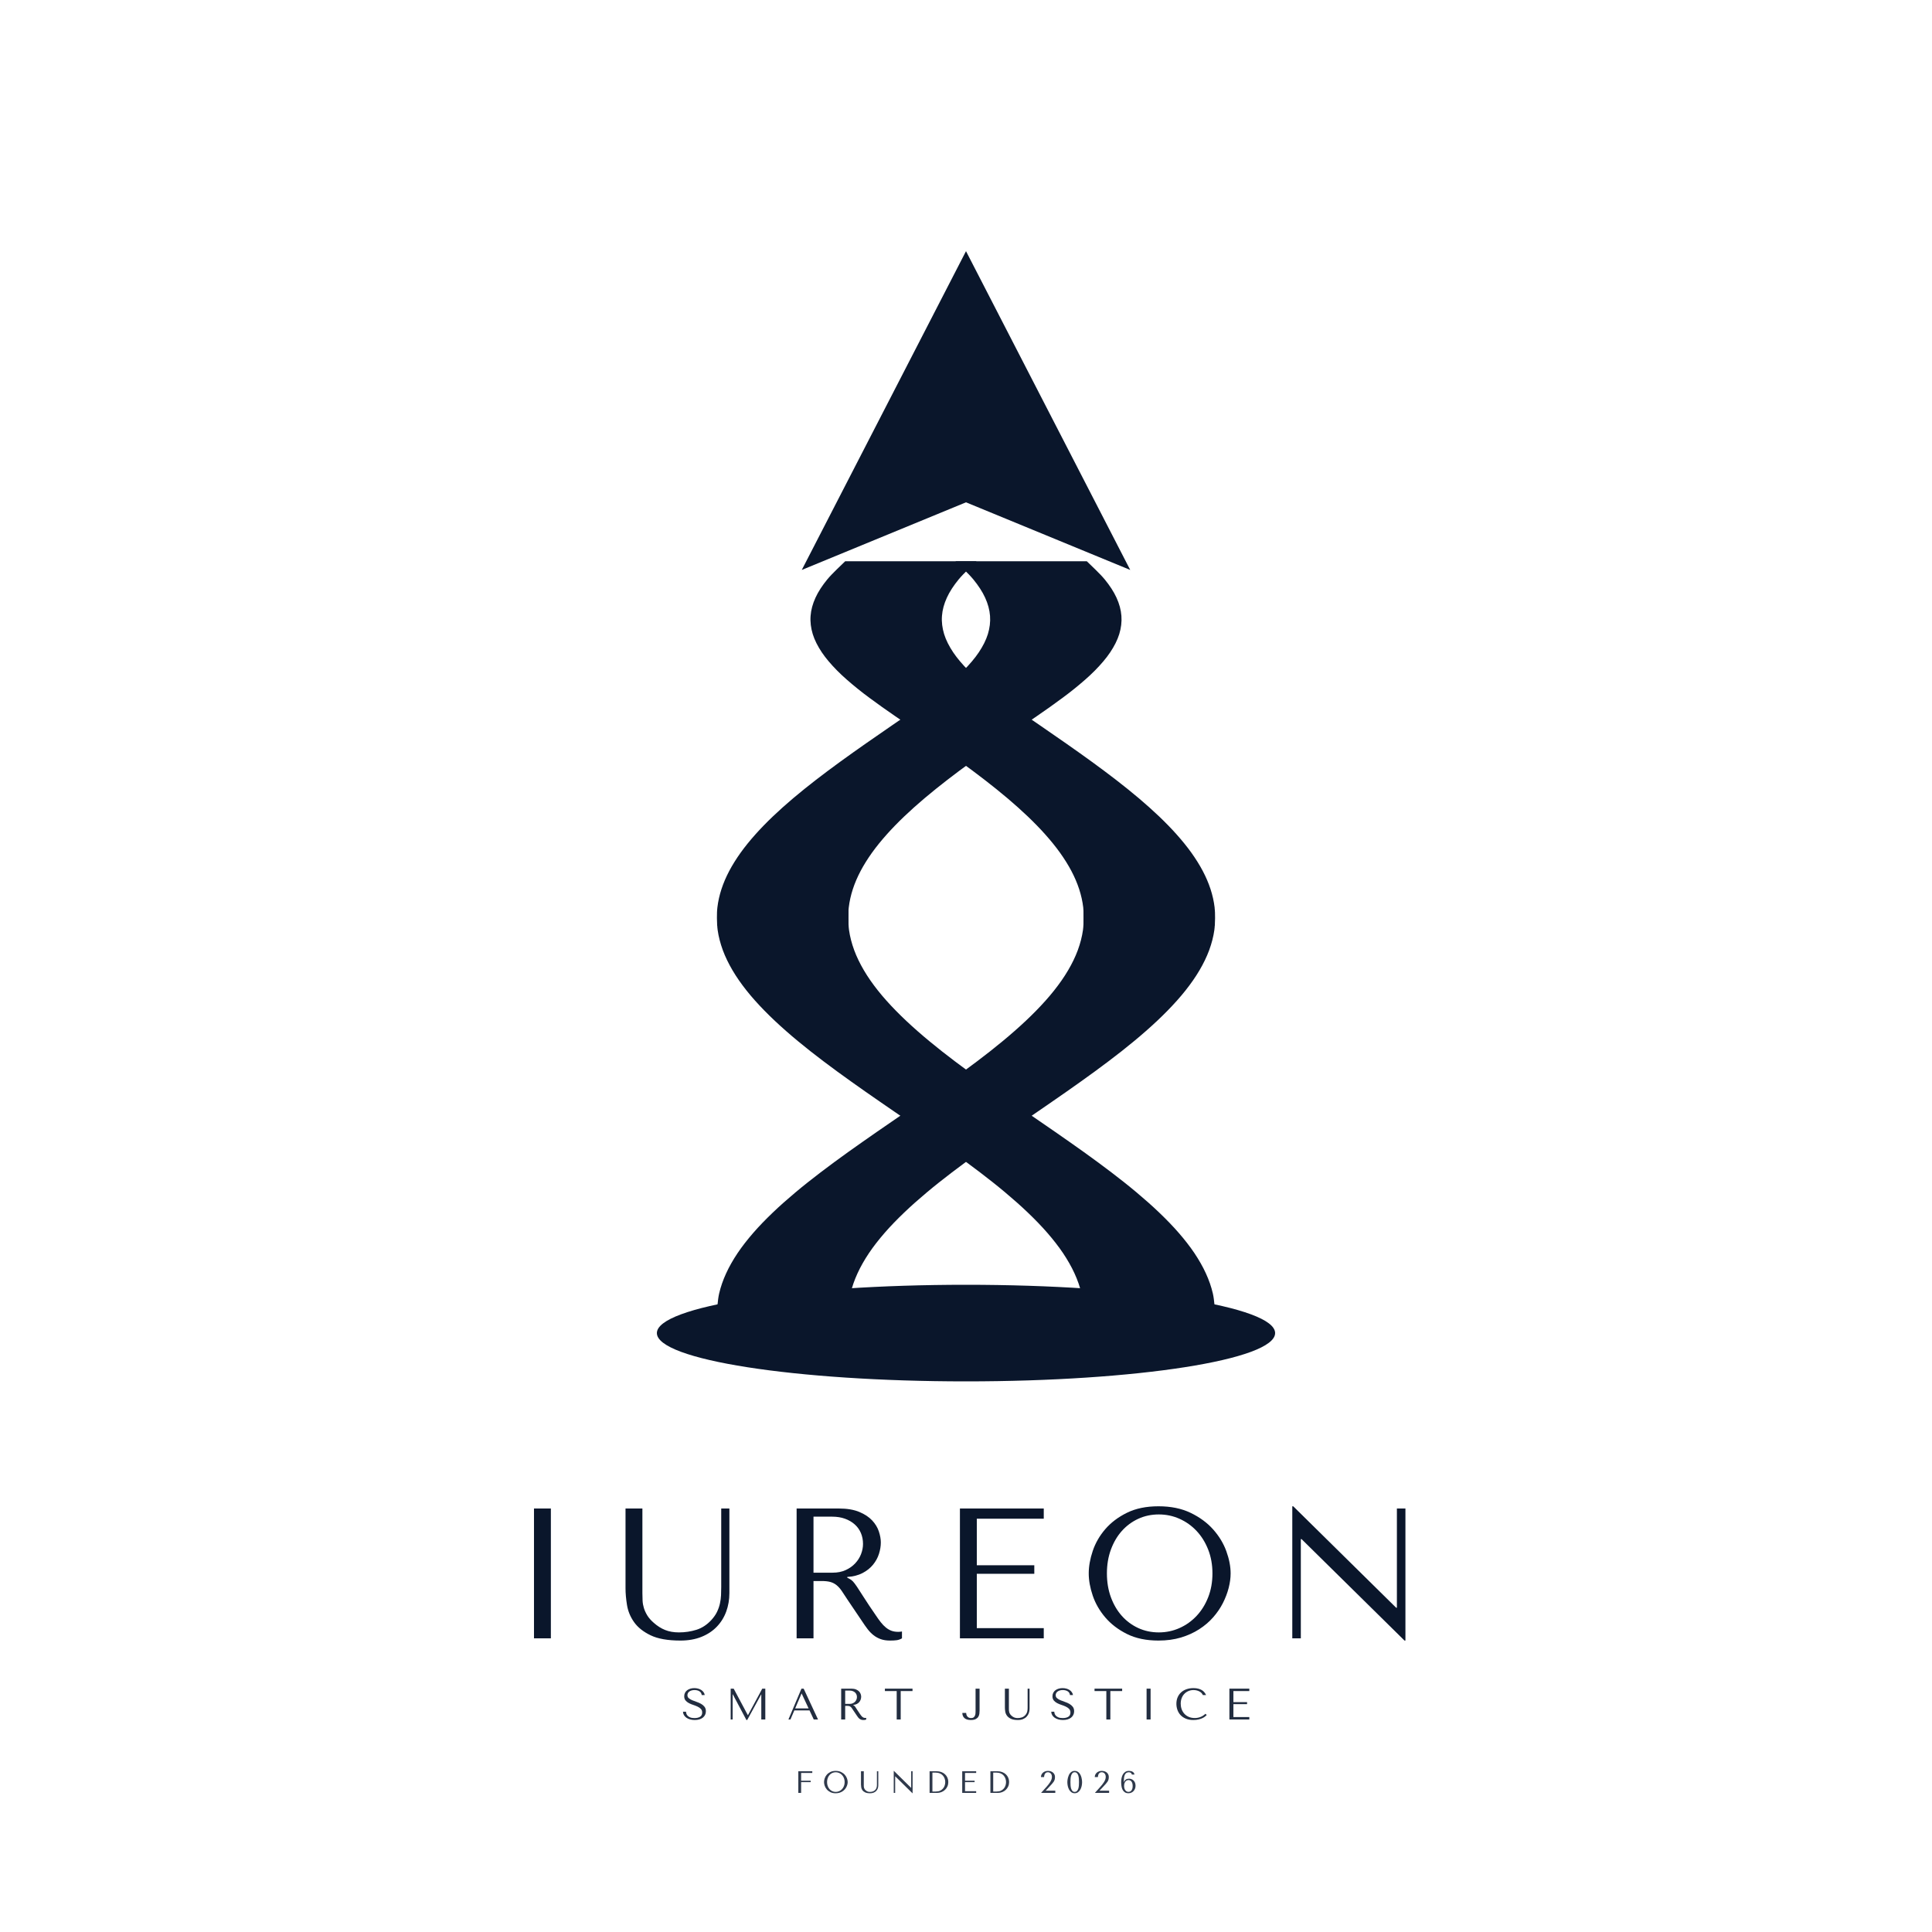
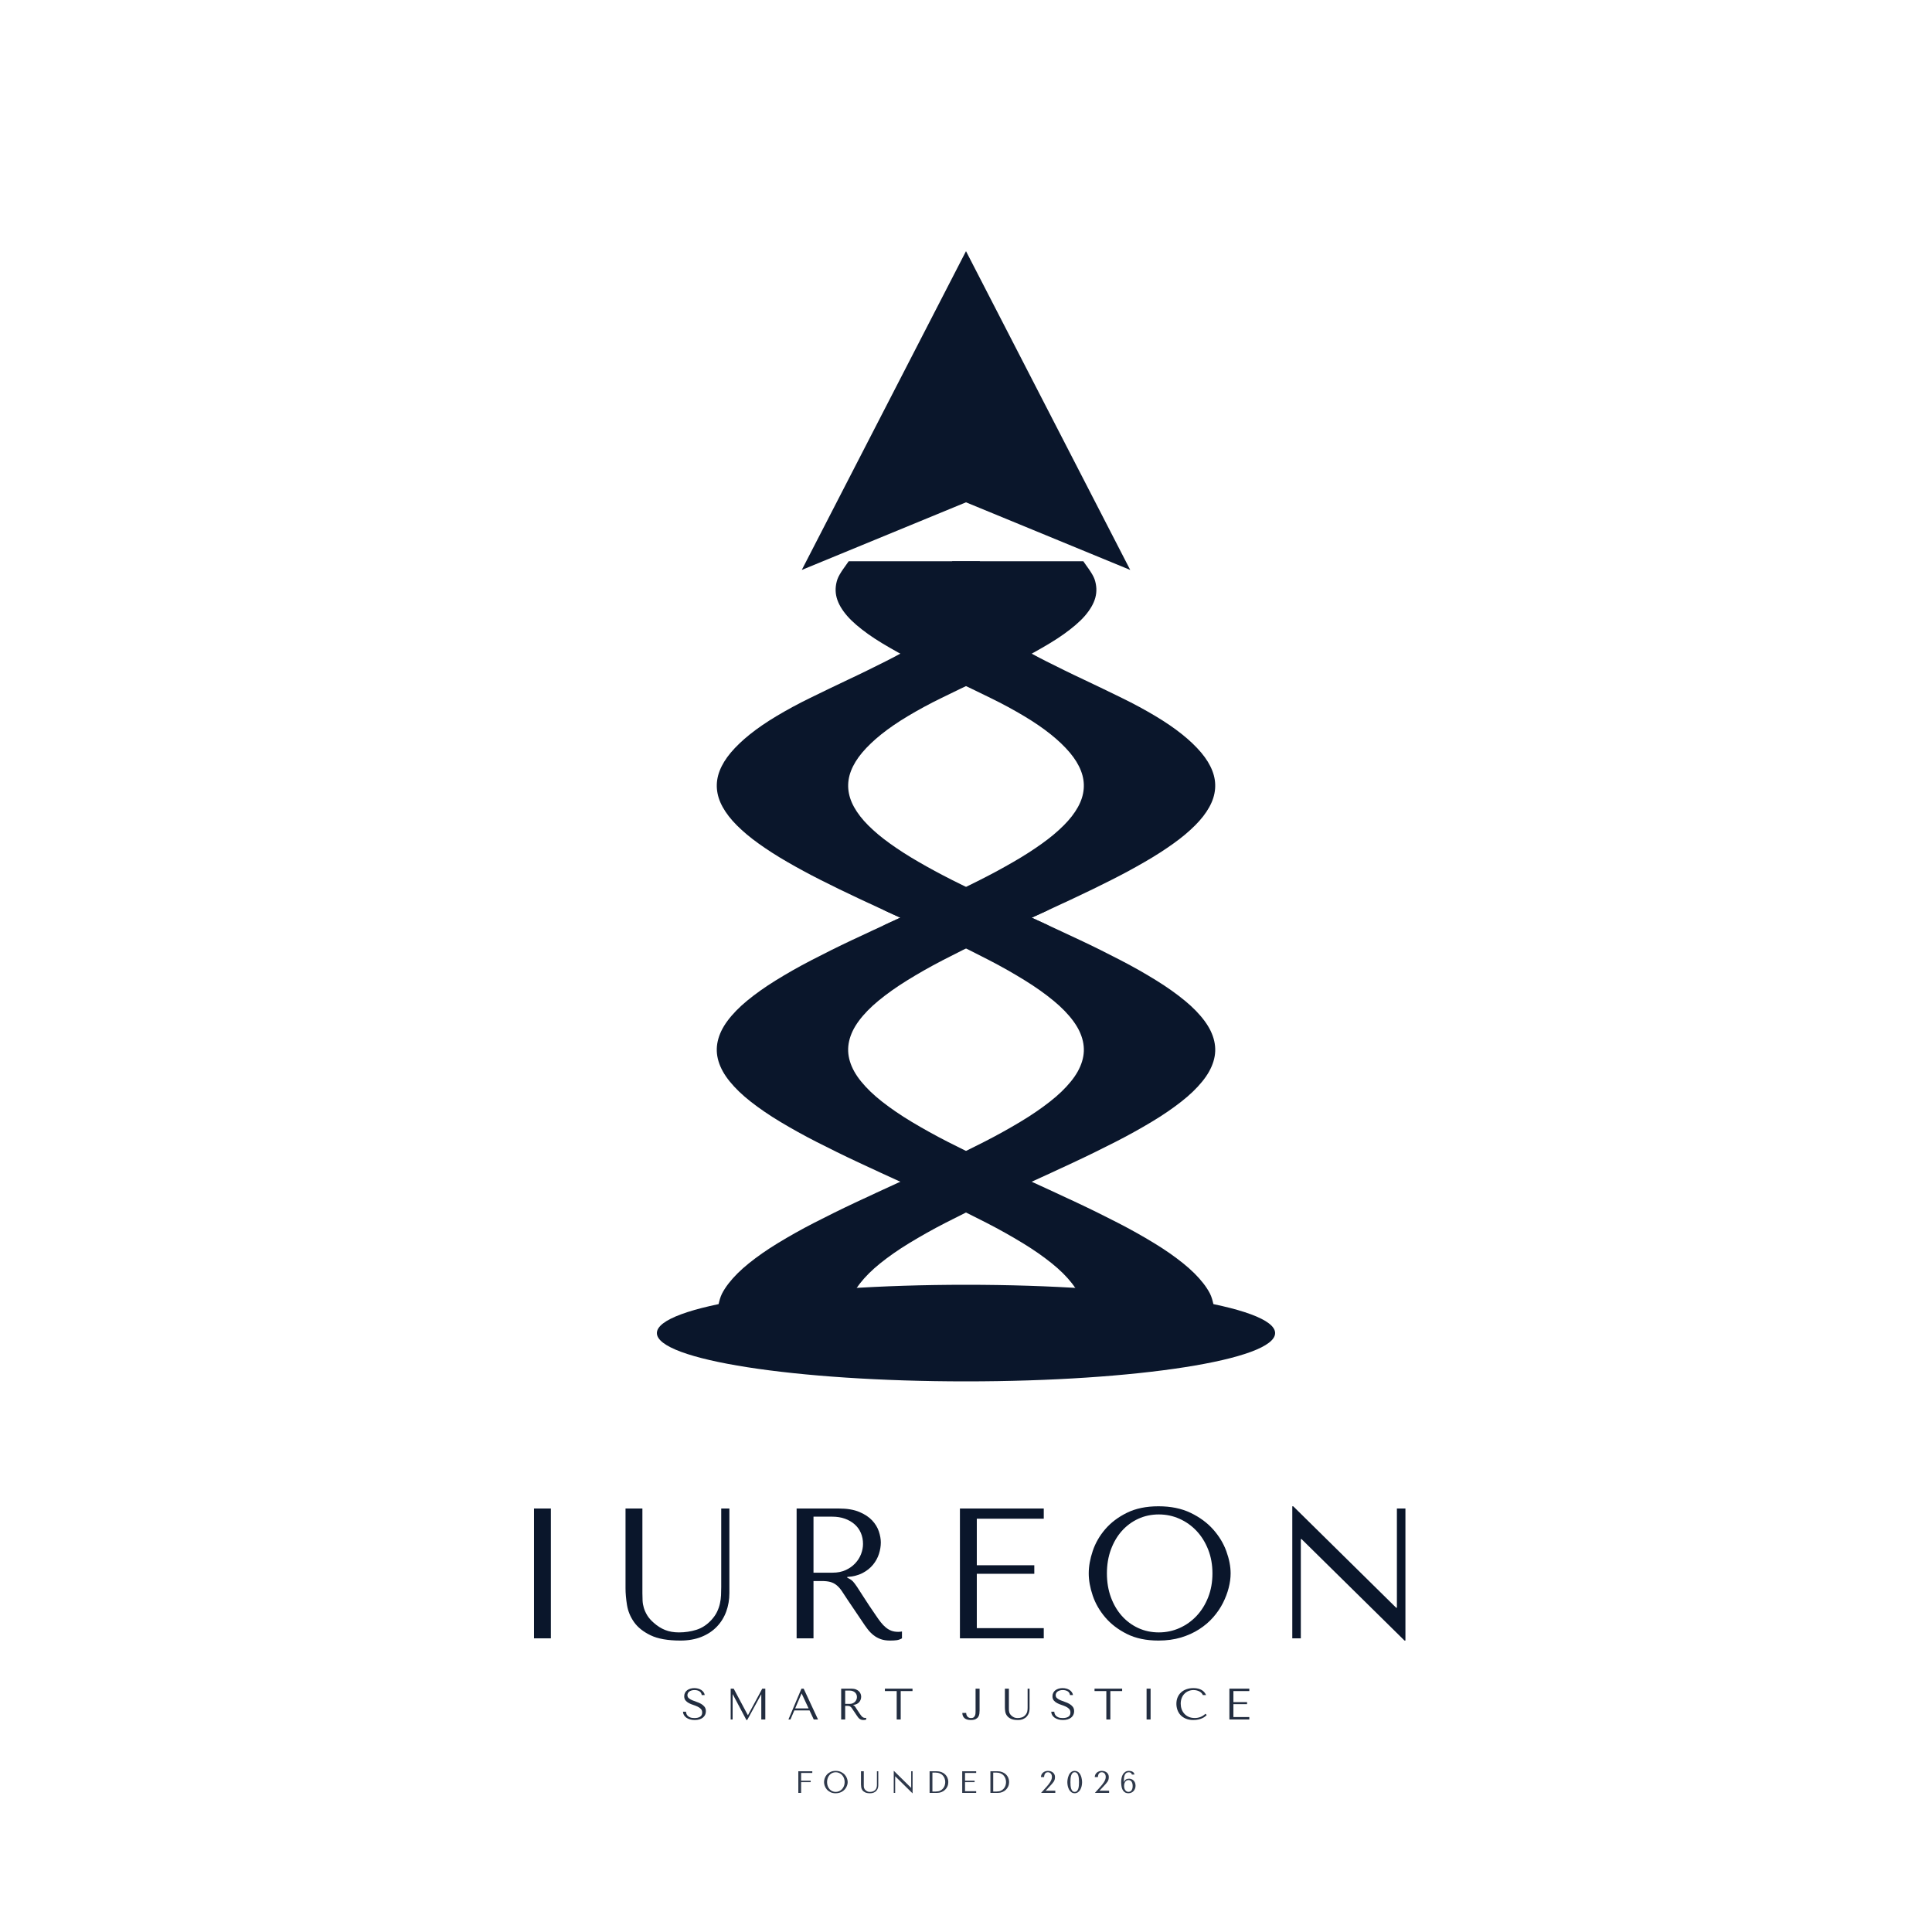
<svg xmlns="http://www.w3.org/2000/svg" viewBox="0 0 1000 1000" width="1000" height="1000" role="img" aria-label="Iureon">
  <ellipse cx="500" cy="690" rx="160" ry="25" fill="#0A162B" />
-   <path d="M 371 680 C 371.2 678.26, 371.41 673.03, 372.22 669.54 C 373.02 666.06, 374.24 662.58, 375.84 659.09 C 377.43 655.61, 379.43 652.12, 381.76 648.63 C 384.1 645.15, 386.83 641.66, 389.85 638.18 C 392.87 634.69, 396.26 631.21, 399.89 627.73 C 403.52 624.24, 407.48 620.75, 411.62 617.27 C 415.76 613.78, 420.19 610.3, 424.74 606.82 C 429.29 603.33, 434.08 599.85, 438.92 596.36 C 443.77 592.88, 448.79 589.39, 453.8 585.9 C 458.81 582.42, 463.93 578.94, 468.98 575.45 C 474.03 571.97, 479.13 568.48, 484.09 565 C 489.05 561.51, 494 558.02, 498.74 554.54 C 503.48 551.05, 508.15 547.57, 512.55 544.09 C 516.95 540.6, 521.21 537.12, 525.16 533.63 C 529.12 530.14, 532.86 526.66, 536.26 523.17 C 539.67 519.69, 542.8 516.21, 545.57 512.72 C 548.33 509.24, 550.78 505.75, 552.83 502.26 C 554.88 498.78, 556.58 495.3, 557.87 491.81 C 559.15 488.32, 560.06 484.84, 560.55 481.36 C 561.04 477.87, 560.77 472.64, 560.81 470.9 L 628.81 470.90  628.81 470.9 C 628.77 472.64, 629.04 477.87, 628.55 481.36 C 628.06 484.84, 627.15 488.32, 625.87 491.81 C 624.58 495.3, 622.88 498.78, 620.83 502.26 C 618.78 505.75, 616.33 509.24, 613.57 512.72 C 610.8 516.21, 607.67 519.69, 604.26 523.17 C 600.86 526.66, 597.12 530.14, 593.16 533.63 C 589.21 537.12, 584.95 540.6, 580.55 544.09 C 576.15 547.57, 571.48 551.05, 566.74 554.54 C 562 558.02, 557.05 561.51, 552.09 565 C 547.13 568.48, 542.03 571.97, 536.98 575.45 C 531.93 578.94, 526.81 582.42, 521.8 585.9 C 516.79 589.39, 511.77 592.88, 506.92 596.36 C 502.08 599.85, 497.29 603.33, 492.74 606.82 C 488.19 610.3, 483.76 613.78, 479.62 617.27 C 475.48 620.75, 471.52 624.24, 467.89 627.73 C 464.26 631.21, 460.87 634.69, 457.85 638.18 C 454.83 641.66, 452.1 645.15, 449.76 648.63 C 447.43 652.12, 445.43 655.61, 443.84 659.09 C 442.24 662.58, 441.02 666.06, 440.22 669.54 C 439.41 673.03, 439.2 678.26, 439 680 Z" fill="#0A162B" />
-   <path d="M 371.19 479.1 C 371.21 477.53, 370.94 472.81, 371.32 469.67 C 371.69 466.53, 372.4 463.38, 373.42 460.24 C 374.44 457.1, 375.8 453.95, 377.45 450.81 C 379.11 447.67, 381.09 444.52, 383.33 441.38 C 385.58 438.24, 388.14 435.09, 390.94 431.95 C 393.73 428.81, 396.82 425.66, 400.1 422.52 C 403.39 419.38, 406.94 416.23, 410.64 413.09 C 414.35 409.95, 418.29 406.8, 422.34 403.66 C 426.39 400.52, 430.64 397.37, 434.95 394.23 C 439.26 391.09, 443.72 387.94, 448.2 384.8 C 452.68 381.66, 457.28 378.51, 461.82 375.37 C 466.36 372.23, 471.07 369.08, 475.45 365.94 C 479.82 362.8, 484.19 359.65, 488.07 356.51 C 491.94 353.37, 495.61 350.22, 498.71 347.08 C 501.8 343.94, 504.53 340.79, 506.63 337.65 C 508.73 334.51, 510.35 331.36, 511.32 328.22 C 512.28 325.08, 512.68 321.93, 512.44 318.79 C 512.21 315.65, 511.34 312.5, 509.9 309.36 C 508.47 306.22, 506.39 303.07, 503.82 299.93 C 501.26 296.79, 496.07 292.07, 494.52 290.5 L 562.52 290.50  562.52 290.5 C 564.07 292.07, 569.26 296.79, 571.82 299.93 C 574.39 303.07, 576.47 306.22, 577.9 309.36 C 579.34 312.5, 580.21 315.65, 580.44 318.79 C 580.68 321.93, 580.28 325.08, 579.32 328.22 C 578.35 331.36, 576.73 334.51, 574.63 337.65 C 572.53 340.79, 569.8 343.94, 566.71 347.08 C 563.61 350.22, 559.94 353.37, 556.07 356.51 C 552.19 359.65, 547.82 362.8, 543.45 365.94 C 539.07 369.08, 534.36 372.23, 529.82 375.37 C 525.28 378.51, 520.68 381.66, 516.2 384.8 C 511.72 387.94, 507.26 391.09, 502.95 394.23 C 498.64 397.37, 494.39 400.52, 490.34 403.66 C 486.29 406.8, 482.35 409.95, 478.64 413.09 C 474.94 416.23, 471.39 419.38, 468.1 422.52 C 464.82 425.66, 461.73 428.81, 458.94 431.95 C 456.14 435.09, 453.58 438.24, 451.33 441.38 C 449.09 444.52, 447.11 447.67, 445.45 450.81 C 443.8 453.95, 442.44 457.1, 441.42 460.24 C 440.4 463.38, 439.69 466.53, 439.32 469.67 C 438.94 472.81, 439.21 477.53, 439.19 479.1 Z" fill="#0A162B" />
-   <path d="M 561 680 C 560.8 678.26, 560.59 673.03, 559.78 669.54 C 558.98 666.06, 557.76 662.58, 556.16 659.09 C 554.57 655.61, 552.57 652.12, 550.24 648.63 C 547.9 645.15, 545.17 641.66, 542.15 638.18 C 539.13 634.69, 535.74 631.21, 532.11 627.73 C 528.48 624.24, 524.52 620.75, 520.38 617.27 C 516.24 613.78, 511.81 610.3, 507.26 606.82 C 502.71 603.33, 497.92 599.85, 493.08 596.36 C 488.23 592.88, 483.21 589.39, 478.2 585.9 C 473.19 582.42, 468.07 578.94, 463.02 575.45 C 457.97 571.97, 452.87 568.48, 447.91 565 C 442.95 561.51, 438 558.02, 433.26 554.54 C 428.52 551.05, 423.85 547.57, 419.45 544.09 C 415.05 540.6, 410.79 537.12, 406.84 533.63 C 402.88 530.14, 399.14 526.66, 395.74 523.17 C 392.33 519.69, 389.2 516.21, 386.43 512.72 C 383.67 509.24, 381.22 505.75, 379.17 502.26 C 377.12 498.78, 375.42 495.3, 374.13 491.81 C 372.85 488.32, 371.94 484.84, 371.45 481.36 C 370.96 477.87, 371.23 472.64, 371.19 470.9 L 439.19 470.90  439.19 470.9 C 439.23 472.64, 438.96 477.87, 439.45 481.36 C 439.94 484.84, 440.85 488.32, 442.13 491.81 C 443.42 495.3, 445.12 498.78, 447.17 502.26 C 449.22 505.75, 451.67 509.24, 454.43 512.72 C 457.2 516.21, 460.33 519.69, 463.74 523.17 C 467.14 526.66, 470.88 530.14, 474.84 533.63 C 478.79 537.12, 483.05 540.6, 487.45 544.09 C 491.85 547.57, 496.52 551.05, 501.26 554.54 C 506 558.02, 510.95 561.51, 515.91 565 C 520.87 568.48, 525.97 571.97, 531.02 575.45 C 536.07 578.94, 541.19 582.42, 546.2 585.9 C 551.21 589.39, 556.23 592.88, 561.08 596.36 C 565.92 599.85, 570.71 603.33, 575.26 606.82 C 579.81 610.3, 584.24 613.78, 588.38 617.27 C 592.52 620.75, 596.48 624.24, 600.11 627.73 C 603.74 631.21, 607.13 634.69, 610.15 638.18 C 613.17 641.66, 615.9 645.15, 618.24 648.63 C 620.57 652.12, 622.57 655.61, 624.16 659.09 C 625.76 662.58, 626.98 666.06, 627.78 669.54 C 628.59 673.03, 628.8 678.26, 629 680 Z" fill="#0A162B" />
-   <path d="M 560.81 479.1 C 560.79 477.53, 561.06 472.81, 560.68 469.67 C 560.31 466.53, 559.6 463.38, 558.58 460.24 C 557.56 457.1, 556.2 453.95, 554.55 450.81 C 552.89 447.67, 550.91 444.52, 548.67 441.38 C 546.42 438.24, 543.86 435.09, 541.06 431.95 C 538.27 428.81, 535.18 425.66, 531.9 422.52 C 528.61 419.38, 525.06 416.23, 521.36 413.09 C 517.65 409.95, 513.71 406.8, 509.66 403.66 C 505.61 400.52, 501.36 397.37, 497.05 394.23 C 492.74 391.09, 488.28 387.94, 483.8 384.8 C 479.32 381.66, 474.72 378.51, 470.18 375.37 C 465.64 372.23, 460.93 369.08, 456.55 365.94 C 452.18 362.8, 447.81 359.65, 443.93 356.51 C 440.06 353.37, 436.39 350.22, 433.29 347.08 C 430.2 343.94, 427.47 340.79, 425.37 337.65 C 423.27 334.51, 421.65 331.36, 420.68 328.22 C 419.72 325.08, 419.32 321.93, 419.56 318.79 C 419.79 315.65, 420.66 312.5, 422.1 309.36 C 423.53 306.22, 425.61 303.07, 428.18 299.93 C 430.74 296.79, 435.93 292.07, 437.48 290.5 L 505.48 290.50  505.48 290.5 C 503.93 292.07, 498.74 296.79, 496.18 299.93 C 493.61 303.07, 491.53 306.22, 490.1 309.36 C 488.66 312.5, 487.79 315.65, 487.56 318.79 C 487.32 321.93, 487.72 325.08, 488.68 328.22 C 489.65 331.36, 491.27 334.51, 493.37 337.65 C 495.47 340.79, 498.2 343.94, 501.29 347.08 C 504.39 350.22, 508.06 353.37, 511.93 356.51 C 515.81 359.65, 520.18 362.8, 524.55 365.94 C 528.93 369.08, 533.64 372.23, 538.18 375.37 C 542.72 378.51, 547.32 381.66, 551.8 384.8 C 556.28 387.94, 560.74 391.09, 565.05 394.23 C 569.36 397.37, 573.61 400.52, 577.66 403.66 C 581.71 406.8, 585.65 409.95, 589.36 413.09 C 593.06 416.23, 596.61 419.38, 599.9 422.52 C 603.18 425.66, 606.27 428.81, 609.06 431.95 C 611.86 435.09, 614.42 438.24, 616.67 441.38 C 618.91 444.52, 620.89 447.67, 622.55 450.81 C 624.2 453.95, 625.56 457.1, 626.58 460.24 C 627.6 463.38, 628.31 466.53, 628.68 469.67 C 629.06 472.81, 628.79 477.53, 628.81 479.1 Z" fill="#0A162B" />
+   <path d="M 371 680 C 371.46 678.26, 371.94 673.03, 373.73 669.54 C 375.52 666.06, 378.28 662.58, 381.76 659.09 C 385.25 655.61, 389.67 652.12, 394.64 648.63 C 399.62 645.15, 405.44 641.66, 411.62 638.18 C 417.8 634.69, 424.69 631.21, 431.72 627.73 C 438.75 624.24, 446.32 620.75, 453.8 617.27 C 461.27 613.78, 469.08 610.3, 476.57 606.82 C 484.06 603.33, 491.67 599.85, 498.74 596.36 C 505.82 592.88, 512.77 589.39, 519.03 585.9 C 525.28 582.42, 531.19 578.94, 536.26 575.45 C 541.34 571.97, 545.86 568.48, 549.46 565 C 553.06 561.51, 555.94 558.02, 557.87 554.54 C 559.79 551.05, 560.86 547.57, 560.99 544.09 C 561.12 540.6, 560.31 537.12, 558.65 533.63 C 556.98 530.14, 554.35 526.66, 550.98 523.17 C 547.61 519.69, 543.31 516.21, 538.43 512.72 C 533.55 509.24, 527.82 505.75, 521.72 502.26 C 515.61 498.78, 508.78 495.3, 501.8 491.81 C 494.82 488.32, 487.29 484.84, 479.83 481.36 C 472.37 477.87, 460.85 472.64, 457.06 470.9 L 525.06 470.90  525.06 470.9 C 528.85 472.64, 540.37 477.87, 547.83 481.36 C 555.29 484.84, 562.82 488.32, 569.8 491.81 C 576.78 495.3, 583.61 498.78, 589.72 502.26 C 595.82 505.75, 601.55 509.24, 606.43 512.72 C 611.31 516.21, 615.61 519.69, 618.98 523.17 C 622.35 526.66, 624.98 530.14, 626.65 533.63 C 628.31 537.12, 629.12 540.6, 628.99 544.09 C 628.86 547.57, 627.79 551.05, 625.87 554.54 C 623.94 558.02, 621.06 561.51, 617.46 565 C 613.86 568.48, 609.34 571.97, 604.26 575.45 C 599.19 578.94, 593.28 582.42, 587.03 585.9 C 580.77 589.39, 573.82 592.88, 566.74 596.36 C 559.67 599.85, 552.06 603.33, 544.57 606.82 C 537.08 610.3, 529.27 613.78, 521.8 617.27 C 514.32 620.75, 506.75 624.24, 499.72 627.73 C 492.69 631.21, 485.8 634.69, 479.62 638.18 C 473.44 641.66, 467.62 645.15, 462.64 648.63 C 457.67 652.12, 453.25 655.61, 449.76 659.09 C 446.28 662.58, 443.52 666.06, 441.73 669.54 C 439.94 673.03, 439.46 678.26, 439 680 Z" fill="#0A162B" />
+   <path d="M 457.06 479.1 C 460.48 477.53, 470.85 472.81, 477.61 469.67 C 484.37 466.53, 491.2 463.38, 497.62 460.24 C 504.04 457.1, 510.36 453.95, 516.15 450.81 C 521.93 447.67, 527.45 444.52, 532.33 441.38 C 537.2 438.24, 541.66 435.09, 545.4 431.95 C 549.14 428.81, 552.33 425.66, 554.76 422.52 C 557.19 419.38, 558.96 416.23, 559.97 413.09 C 560.97 409.95, 561.24 406.8, 560.77 403.66 C 560.3 400.52, 559.06 397.37, 557.14 394.23 C 555.22 391.09, 552.53 387.94, 549.25 384.8 C 545.97 381.66, 542.03 378.51, 537.46 375.37 C 532.88 372.23, 527.55 369.08, 521.8 365.94 C 516.04 362.8, 509.34 359.65, 502.91 356.51 C 496.48 353.37, 489.56 350.22, 483.2 347.08 C 476.84 343.94, 470.38 340.79, 464.75 337.65 C 459.11 334.51, 453.74 331.36, 449.37 328.22 C 444.99 325.08, 441.21 321.93, 438.49 318.79 C 435.78 315.65, 433.91 312.5, 433.06 309.36 C 432.21 306.22, 432.38 303.07, 433.41 299.93 C 434.45 296.79, 438.3 292.07, 439.28 290.5 L 507.28 290.50  507.28 290.5 C 506.3 292.07, 502.45 296.79, 501.41 299.93 C 500.38 303.07, 500.21 306.22, 501.06 309.36 C 501.91 312.5, 503.78 315.65, 506.49 318.79 C 509.21 321.93, 512.99 325.08, 517.37 328.22 C 521.74 331.36, 527.11 334.51, 532.75 337.65 C 538.38 340.79, 544.84 343.94, 551.2 347.08 C 557.56 350.22, 564.48 353.37, 570.91 356.51 C 577.34 359.65, 584.04 362.8, 589.8 365.94 C 595.55 369.08, 600.88 372.23, 605.46 375.37 C 610.03 378.51, 613.97 381.66, 617.25 384.8 C 620.53 387.94, 623.22 391.09, 625.14 394.23 C 627.06 397.37, 628.3 400.52, 628.77 403.66 C 629.24 406.8, 628.97 409.95, 627.97 413.09 C 626.96 416.23, 625.19 419.38, 622.76 422.52 C 620.33 425.66, 617.14 428.81, 613.4 431.95 C 609.66 435.09, 605.2 438.24, 600.33 441.38 C 595.45 444.52, 589.93 447.67, 584.15 450.81 C 578.36 453.95, 572.04 457.1, 565.62 460.24 C 559.2 463.38, 552.37 466.53, 545.61 469.67 C 538.85 472.81, 528.48 477.53, 525.06 479.1 Z" fill="#0A162B" />
+   <path d="M 561 680 C 560.54 678.26, 560.06 673.03, 558.27 669.54 C 556.48 666.06, 553.72 662.58, 550.24 659.09 C 546.75 655.61, 542.33 652.12, 537.36 648.63 C 532.38 645.15, 526.56 641.66, 520.38 638.18 C 514.2 634.69, 507.31 631.21, 500.28 627.73 C 493.25 624.24, 485.68 620.75, 478.2 617.27 C 470.73 613.78, 462.92 610.3, 455.43 606.82 C 447.94 603.33, 440.33 599.85, 433.26 596.36 C 426.18 592.88, 419.23 589.39, 412.97 585.9 C 406.72 582.42, 400.81 578.94, 395.74 575.45 C 390.66 571.97, 386.14 568.48, 382.54 565 C 378.94 561.51, 376.06 558.02, 374.13 554.54 C 372.21 551.05, 371.14 547.57, 371.01 544.09 C 370.88 540.6, 371.69 537.12, 373.35 533.63 C 375.02 530.14, 377.65 526.66, 381.02 523.17 C 384.39 519.69, 388.69 516.21, 393.57 512.72 C 398.45 509.24, 404.18 505.75, 410.28 502.26 C 416.39 498.78, 423.22 495.3, 430.2 491.81 C 437.18 488.32, 444.71 484.84, 452.17 481.36 C 459.63 477.87, 471.15 472.64, 474.94 470.9 L 542.94 470.90  542.94 470.9 C 539.15 472.64, 527.63 477.87, 520.17 481.36 C 512.71 484.84, 505.18 488.32, 498.2 491.81 C 491.22 495.3, 484.39 498.78, 478.28 502.26 C 472.18 505.75, 466.45 509.24, 461.57 512.72 C 456.69 516.21, 452.39 519.69, 449.02 523.17 C 445.65 526.66, 443.02 530.14, 441.35 533.63 C 439.69 537.12, 438.88 540.6, 439.01 544.09 C 439.14 547.57, 440.21 551.05, 442.13 554.54 C 444.06 558.02, 446.94 561.51, 450.54 565 C 454.14 568.48, 458.66 571.97, 463.74 575.45 C 468.81 578.94, 474.72 582.42, 480.97 585.9 C 487.23 589.39, 494.18 592.88, 501.26 596.36 C 508.33 599.85, 515.94 603.33, 523.43 606.82 C 530.92 610.3, 538.73 613.78, 546.2 617.27 C 553.68 620.75, 561.25 624.24, 568.28 627.73 C 575.31 631.21, 582.2 634.69, 588.38 638.18 C 594.56 641.66, 600.38 645.15, 605.36 648.63 C 610.33 652.12, 614.75 655.61, 618.24 659.09 C 621.72 662.58, 624.48 666.06, 626.27 669.54 C 628.06 673.03, 628.54 678.26, 629 680 Z" fill="#0A162B" />
+   <path d="M 474.94 479.1 C 471.52 477.53, 461.15 472.81, 454.39 469.67 C 447.63 466.53, 440.8 463.38, 434.38 460.24 C 427.96 457.1, 421.64 453.95, 415.85 450.81 C 410.07 447.67, 404.55 444.52, 399.67 441.38 C 394.8 438.24, 390.34 435.09, 386.6 431.95 C 382.86 428.81, 379.67 425.66, 377.24 422.52 C 374.81 419.38, 373.04 416.23, 372.03 413.09 C 371.03 409.95, 370.76 406.8, 371.23 403.66 C 371.7 400.52, 372.94 397.37, 374.86 394.23 C 376.78 391.09, 379.47 387.94, 382.75 384.8 C 386.03 381.66, 389.97 378.51, 394.54 375.37 C 399.12 372.23, 404.45 369.08, 410.2 365.94 C 415.96 362.8, 422.66 359.65, 429.09 356.51 C 435.52 353.37, 442.44 350.22, 448.8 347.08 C 455.16 343.94, 461.62 340.79, 467.25 337.65 C 472.89 334.51, 478.26 331.36, 482.63 328.22 C 487.01 325.08, 490.79 321.93, 493.51 318.79 C 496.22 315.65, 498.09 312.5, 498.94 309.36 C 499.79 306.22, 499.62 303.07, 498.59 299.93 C 497.55 296.79, 493.7 292.07, 492.72 290.5 L 560.72 290.50  560.72 290.5 C 561.7 292.07, 565.55 296.79, 566.59 299.93 C 567.62 303.07, 567.79 306.22, 566.94 309.36 C 566.09 312.5, 564.22 315.65, 561.51 318.79 C 558.79 321.93, 555.01 325.08, 550.63 328.22 C 546.26 331.36, 540.89 334.51, 535.25 337.65 C 529.62 340.79, 523.16 343.94, 516.8 347.08 C 510.44 350.22, 503.52 353.37, 497.09 356.51 C 490.66 359.65, 483.96 362.8, 478.2 365.94 C 472.45 369.08, 467.12 372.23, 462.54 375.37 C 457.97 378.51, 454.03 381.66, 450.75 384.8 C 447.47 387.94, 444.78 391.09, 442.86 394.23 C 440.94 397.37, 439.7 400.52, 439.23 403.66 C 438.76 406.8, 439.03 409.95, 440.03 413.09 C 441.04 416.23, 442.81 419.38, 445.24 422.52 C 447.67 425.66, 450.86 428.81, 454.6 431.95 C 458.34 435.09, 462.8 438.24, 467.67 441.38 C 472.55 444.52, 478.07 447.67, 483.85 450.81 C 489.64 453.95, 495.96 457.1, 502.38 460.24 C 508.8 463.38, 515.63 466.53, 522.39 469.67 C 529.15 472.81, 539.52 477.53, 542.94 479.1 Z" fill="#0A162B" />
  <path d="M 500 130 L 415 295 L 500 260 Z" fill="#0A162B" />
  <path d="M 500 130 L 585 295 L 500 260 Z" fill="#0A162B" />
  <g transform="translate(261.032 848) scale(2.4)" fill="#0A162B">
    <g transform="translate(0.00 0) scale(0.04 -0.04)">
      <path d="M160 700V0H251V700Z" />
    </g>
    <g transform="translate(22.94 0) scale(0.04 -0.04)">
      <path d="M80 700V270Q80 229 88.0 179.5Q96 130 126.0 87.5Q156 45 215.0 16.5Q274 -12 376 -12Q440 -12 489.5 8.0Q539 28 572.5 63.0Q606 98 623.0 144.5Q640 191 640 244V700H596V277Q596 255 595.0 232.5Q594 210 589.0 187.5Q584 165 573.5 143.0Q563 121 543 99Q507 60 462.0 46.0Q417 32 368 32Q326 32 293.5 45.0Q261 58 232 84Q209 104 197.0 124.0Q185 144 179.0 163.5Q173 183 172.0 203.0Q171 223 171 243V700Z" />
    </g>
    <g transform="translate(58.24 0) scale(0.04 -0.04)">
      <path d="M120 700V0H211V309H255Q283 309 301.5 304.0Q320 299 335.0 287.0Q350 275 363.0 256.0Q376 237 394 209L473 92Q488 69 502.5 50.0Q517 31 534.0 17.5Q551 4 572.5 -4.0Q594 -12 624 -12Q646 -12 660.0 -10.0Q674 -8 688 0V37Q683 36 678.0 35.5Q673 35 668 35Q647 35 631.0 41.0Q615 47 601.0 58.5Q587 70 574.0 86.5Q561 103 547 124Q505 185 482.0 221.5Q459 258 445.5 278.0Q432 298 423.5 307.0Q415 316 403 322L393 327V331Q441 334 475.5 352.0Q510 370 532.0 397.0Q554 424 564.0 455.5Q574 487 574 517Q574 544 563.5 576.0Q553 608 527.5 635.5Q502 663 458.0 681.5Q414 700 347 700ZM211 656H312Q350 656 380.5 645.0Q411 634 433.0 614.5Q455 595 466.5 568.0Q478 541 478 509Q478 482 467.5 454.5Q457 427 436.0 404.5Q415 382 384.5 368.0Q354 354 314 354H211Z" />
    </g>
    <g transform="translate(93.46 0) scale(0.04 -0.04)">
      <path d="M120 700V0H572V55H211V348H521V394H211V645H572V700Z" />
    </g>
    <g transform="translate(124.04 0) scale(0.04 -0.04)">
      <path d="M50 350Q50 294 71.5 230.5Q93 167 139.0 113.0Q185 59 256.0 23.5Q327 -12 426 -12Q493 -12 547.5 4.5Q602 21 645.5 49.0Q689 77 721.0 113.5Q753 150 773.5 190.5Q794 231 804.5 272.0Q815 313 815 350Q815 406 792.0 469.5Q769 533 721.0 587.0Q673 641 599.5 676.5Q526 712 426 712Q327 712 256.0 677.0Q185 642 139.0 588.5Q93 535 71.5 471.0Q50 407 50 350ZM148 350Q148 420 169.5 478.5Q191 537 228.5 579.0Q266 621 317.0 644.5Q368 668 428 668Q487 668 539.5 644.5Q592 621 631.5 579.0Q671 537 694.0 478.5Q717 420 717 350Q717 280 694.0 221.5Q671 163 631.5 121.0Q592 79 539.5 55.5Q487 32 428 32Q368 32 317.0 55.5Q266 79 228.5 121.0Q191 163 169.5 221.5Q148 280 148 350Z" />
    </g>
    <g transform="translate(165.14 0) scale(0.04 -0.04)">
      <path d="M684 700V165H680L125 712H120V0H166V535H170L725 -12H730V700Z" />
    </g>
  </g>
  <g transform="translate(352.6645 890) scale(1.9)" fill="#0A162B" opacity="0.9">
    <g transform="translate(0.00 0) scale(0.012 -0.012)">
      <path d="M37 177Q39 134 59.5 99.0Q80 64 115.5 39.5Q151 15 199.0 1.5Q247 -12 304 -12Q362 -12 408.5 2.0Q455 16 488.0 42.0Q521 68 539.0 105.0Q557 142 557 187Q557 249 526.0 288.5Q495 328 448.5 354.5Q402 381 347.5 399.0Q293 417 246.5 437.0Q200 457 169.0 483.0Q138 509 138 552Q138 576 148.5 597.0Q159 618 179.5 633.5Q200 649 230.0 658.5Q260 668 299 668Q364 668 409.5 640.5Q455 613 463 554H531Q525 591 504.0 620.5Q483 650 451.0 670.5Q419 691 378.5 701.5Q338 712 294 712Q248 712 206.5 700.0Q165 688 133.5 665.0Q102 642 83.5 607.0Q65 572 65 527Q65 468 95.0 432.0Q125 396 170.5 372.0Q216 348 269.0 331.0Q322 314 367.5 292.5Q413 271 443.0 240.0Q473 209 473 157Q473 92 425.5 62.0Q378 32 299 32Q236 32 198.0 48.5Q160 65 140.0 88.0Q120 111 113.0 135.5Q106 160 105 177Z" />
    </g>
    <g transform="translate(12.00 0) scale(0.012 -0.012)">
      <path d="M188 700H120V0H164V571H168L477 -12H495L811 567H815V0H906V700H837L513 99H509Z" />
    </g>
    <g transform="translate(28.81 0) scale(0.012 -0.012)">
      <path d="M509 206 605 0H702L376 700H326L30 0H76L164 206ZM488 251H183L327 588H331Z" />
    </g>
    <g transform="translate(42.10 0) scale(0.012 -0.012)">
      <path d="M120 700V0H211V309H255Q283 309 301.5 304.0Q320 299 335.0 287.0Q350 275 363.0 256.0Q376 237 394 209L473 92Q488 69 502.5 50.0Q517 31 534.0 17.5Q551 4 572.5 -4.0Q594 -12 624 -12Q646 -12 660.0 -10.0Q674 -8 688 0V37Q683 36 678.0 35.5Q673 35 668 35Q647 35 631.0 41.0Q615 47 601.0 58.5Q587 70 574.0 86.5Q561 103 547 124Q505 185 482.0 221.5Q459 258 445.5 278.0Q432 298 423.5 307.0Q415 316 403 322L393 327V331Q441 334 475.5 352.0Q510 370 532.0 397.0Q554 424 564.0 455.5Q574 487 574 517Q574 544 563.5 576.0Q553 608 527.5 635.5Q502 663 458.0 681.5Q414 700 347 700ZM211 656H312Q350 656 380.5 645.0Q411 634 433.0 614.5Q455 595 466.5 568.0Q478 541 478 509Q478 482 467.5 454.5Q457 427 436.0 404.5Q415 382 384.5 368.0Q354 354 314 354H211Z" />
    </g>
    <g transform="translate(55.21 0) scale(0.012 -0.012)">
      <path d="M379 0V645H647V700H20V645H288V0Z" />
    </g>
    <g transform="translate(76.42 0) scale(0.012 -0.012)">
      <path d="M311 700V195Q311 171 309.5 142.5Q308 114 298.0 89.5Q288 65 267.5 48.5Q247 32 209 32Q176 32 154.5 44.0Q133 56 120.5 74.0Q108 92 102.5 112.5Q97 133 97 149H10Q12 72 60.0 30.0Q108 -12 204 -12Q273 -12 313.0 8.5Q353 29 372.5 60.5Q392 92 397.0 129.0Q402 166 402 198V700Z" />
    </g>
    <g transform="translate(87.18 0) scale(0.012 -0.012)">
      <path d="M80 700V270Q80 229 88.0 179.5Q96 130 126.0 87.5Q156 45 215.0 16.5Q274 -12 376 -12Q440 -12 489.5 8.0Q539 28 572.5 63.0Q606 98 623.0 144.5Q640 191 640 244V700H596V277Q596 255 595.0 232.5Q594 210 589.0 187.5Q584 165 573.5 143.0Q563 121 543 99Q507 60 462.0 46.0Q417 32 368 32Q326 32 293.5 45.0Q261 58 232 84Q209 104 197.0 124.0Q185 144 179.0 163.5Q173 183 172.0 203.0Q171 223 171 243V700Z" />
    </g>
    <g transform="translate(100.32 0) scale(0.012 -0.012)">
      <path d="M37 177Q39 134 59.5 99.0Q80 64 115.5 39.5Q151 15 199.0 1.5Q247 -12 304 -12Q362 -12 408.5 2.0Q455 16 488.0 42.0Q521 68 539.0 105.0Q557 142 557 187Q557 249 526.0 288.5Q495 328 448.5 354.5Q402 381 347.5 399.0Q293 417 246.5 437.0Q200 457 169.0 483.0Q138 509 138 552Q138 576 148.5 597.0Q159 618 179.5 633.5Q200 649 230.0 658.5Q260 668 299 668Q364 668 409.5 640.5Q455 613 463 554H531Q525 591 504.0 620.5Q483 650 451.0 670.5Q419 691 378.5 701.5Q338 712 294 712Q248 712 206.5 700.0Q165 688 133.5 665.0Q102 642 83.5 607.0Q65 572 65 527Q65 468 95.0 432.0Q125 396 170.5 372.0Q216 348 269.0 331.0Q322 314 367.5 292.5Q413 271 443.0 240.0Q473 209 473 157Q473 92 425.5 62.0Q378 32 299 32Q236 32 198.0 48.5Q160 65 140.0 88.0Q120 111 113.0 135.5Q106 160 105 177Z" />
    </g>
    <g transform="translate(112.32 0) scale(0.012 -0.012)">
      <path d="M379 0V645H647V700H20V645H288V0Z" />
    </g>
    <g transform="translate(124.82 0) scale(0.012 -0.012)">
      <path d="M160 700V0H251V700Z" />
    </g>
    <g transform="translate(134.26 0) scale(0.012 -0.012)">
      <path d="M709 129Q607 33 467 33Q389 33 329.0 60.0Q269 87 229.0 132.0Q189 177 168.5 236.0Q148 295 148 359Q148 427 169.5 483.5Q191 540 230.0 581.0Q269 622 322.5 645.0Q376 668 439 668Q482 668 517.5 658.0Q553 648 580.5 632.0Q608 616 625.5 595.5Q643 575 650 554H724Q709 588 685.5 617.0Q662 646 627.0 667.0Q592 688 545.0 700.0Q498 712 438 712Q351 712 279.5 687.0Q208 662 157.0 615.5Q106 569 78.0 503.5Q50 438 50 357Q50 287 72.5 220.5Q95 154 142.0 102.5Q189 51 262.0 19.5Q335 -12 436 -12Q500 -12 550.5 0.0Q601 12 638.5 29.5Q676 47 701.0 67.0Q726 87 739 102Z" />
    </g>
    <g transform="translate(147.86 0) scale(0.012 -0.012)">
      <path d="M120 700V0H572V55H211V348H521V394H211V645H572V700Z" />
    </g>
  </g>
  <g transform="translate(411.288 928) scale(1.6)" fill="#0A162B" opacity="0.85">
    <g transform="translate(0.00 0) scale(0.01 -0.01)">
      <path d="M120 700V0H211V348H521V394H211V645H572V700Z" />
    </g>
    <g transform="translate(9.02 0) scale(0.01 -0.01)">
      <path d="M50 350Q50 294 71.5 230.5Q93 167 139.0 113.0Q185 59 256.0 23.5Q327 -12 426 -12Q493 -12 547.5 4.5Q602 21 645.5 49.0Q689 77 721.0 113.5Q753 150 773.5 190.5Q794 231 804.5 272.0Q815 313 815 350Q815 406 792.0 469.5Q769 533 721.0 587.0Q673 641 599.5 676.5Q526 712 426 712Q327 712 256.0 677.0Q185 642 139.0 588.5Q93 535 71.5 471.0Q50 407 50 350ZM148 350Q148 420 169.5 478.5Q191 537 228.5 579.0Q266 621 317.0 644.5Q368 668 428 668Q487 668 539.5 644.5Q592 621 631.5 579.0Q671 537 694.0 478.5Q717 420 717 350Q717 280 694.0 221.5Q671 163 631.5 121.0Q592 79 539.5 55.5Q487 32 428 32Q368 32 317.0 55.5Q266 79 228.5 121.0Q191 163 169.5 221.5Q148 280 148 350Z" />
    </g>
    <g transform="translate(20.67 0) scale(0.01 -0.01)">
      <path d="M80 700V270Q80 229 88.0 179.5Q96 130 126.0 87.5Q156 45 215.0 16.5Q274 -12 376 -12Q440 -12 489.5 8.0Q539 28 572.5 63.0Q606 98 623.0 144.5Q640 191 640 244V700H596V277Q596 255 595.0 232.5Q594 210 589.0 187.5Q584 165 573.5 143.0Q563 121 543 99Q507 60 462.0 46.0Q417 32 368 32Q326 32 293.5 45.0Q261 58 232 84Q209 104 197.0 124.0Q185 144 179.0 163.5Q173 183 172.0 203.0Q171 223 171 243V700Z" />
    </g>
    <g transform="translate(30.87 0) scale(0.01 -0.01)">
      <path d="M684 700V165H680L125 712H120V0H166V535H170L725 -12H730V700Z" />
    </g>
    <g transform="translate(42.37 0) scale(0.01 -0.01)">
      <path d="M130 0V700H360Q443 700 512.0 673.5Q581 647 630.5 600.5Q680 554 707.5 490.0Q735 426 735 352Q735 275 706.5 210.5Q678 146 628.5 99.0Q579 52 513.0 26.0Q447 0 372 0ZM221 44H331Q413 44 470.5 71.5Q528 99 565.0 143.0Q602 187 619.0 241.5Q636 296 636 350Q636 410 616.0 465.5Q596 521 557.5 563.5Q519 606 462.0 631.0Q405 656 331 656H221Z" />
    </g>
    <g transform="translate(53.02 0) scale(0.01 -0.01)">
      <path d="M120 700V0H572V55H211V348H521V394H211V645H572V700Z" />
    </g>
    <g transform="translate(62.04 0) scale(0.01 -0.01)">
      <path d="M130 0V700H360Q443 700 512.0 673.5Q581 647 630.5 600.5Q680 554 707.5 490.0Q735 426 735 352Q735 275 706.5 210.5Q678 146 628.5 99.0Q579 52 513.0 26.0Q447 0 372 0ZM221 44H331Q413 44 470.5 71.5Q528 99 565.0 143.0Q602 187 619.0 241.5Q636 296 636 350Q636 410 616.0 465.5Q596 521 557.5 563.5Q519 606 462.0 631.0Q405 656 331 656H221Z" />
    </g>
    <g transform="translate(79.19 0) scale(0.01 -0.01)">
      <path d="M514 0H54L243 211Q268 241 296.5 276.0Q325 311 349.0 350.0Q373 389 389.0 431.0Q405 473 405 517Q405 586 368.5 627.0Q332 668 275 668Q241 668 218.5 655.0Q196 642 181.5 620.5Q167 599 160.0 570.5Q153 542 150 511H50Q50 553 67.0 590.0Q84 627 114.5 654.0Q145 681 186.0 696.5Q227 712 275 712Q329 712 372.0 696.5Q415 681 444.0 654.0Q473 627 488.5 591.5Q504 556 504 517Q504 468 494.5 433.0Q485 398 464.5 365.5Q444 333 411.5 297.0Q379 261 333 211L203 72H514Z" />
    </g>
    <g transform="translate(87.63 0) scale(0.01 -0.01)">
      <path d="M60 348Q60 377 64.5 415.5Q69 454 79.5 494.5Q90 535 107.5 574.0Q125 613 151.0 643.5Q177 674 213.0 693.0Q249 712 297 712Q345 712 381.5 693.0Q418 674 444.5 643.5Q471 613 489.0 574.0Q507 535 517.5 494.5Q528 454 532.5 415.5Q537 377 537 348Q537 285 523.0 221.5Q509 158 479.5 106.0Q450 54 404.5 21.5Q359 -11 297 -11Q235 -11 190.5 21.5Q146 54 117.0 106.0Q88 158 74.0 221.5Q60 285 60 348ZM160 348Q160 297 164.0 241.0Q168 185 182.5 139.0Q197 93 224.0 63.0Q251 33 297 33Q344 33 372.0 63.0Q400 93 414.5 139.0Q429 185 433.0 241.0Q437 297 437 348Q437 400 433.0 457.0Q429 514 414.5 560.5Q400 607 372.0 637.5Q344 668 297 668Q251 668 224.0 637.5Q197 607 182.5 560.5Q168 514 164.0 457.0Q160 400 160 348Z" />
    </g>
    <g transform="translate(96.60 0) scale(0.01 -0.01)">
      <path d="M514 0H54L243 211Q268 241 296.5 276.0Q325 311 349.0 350.0Q373 389 389.0 431.0Q405 473 405 517Q405 586 368.5 627.0Q332 668 275 668Q241 668 218.5 655.0Q196 642 181.5 620.5Q167 599 160.0 570.5Q153 542 150 511H50Q50 553 67.0 590.0Q84 627 114.5 654.0Q145 681 186.0 696.5Q227 712 275 712Q329 712 372.0 696.5Q415 681 444.0 654.0Q473 627 488.5 591.5Q504 556 504 517Q504 468 494.5 433.0Q485 398 464.5 365.5Q444 333 411.5 297.0Q379 261 333 211L203 72H514Z" />
    </g>
    <g transform="translate(105.04 0) scale(0.01 -0.01)">
      <path d="M490 594Q486 625 470.0 647.5Q454 670 430.0 684.0Q406 698 376.0 705.0Q346 712 313 712Q244 712 196.0 681.5Q148 651 117.5 600.5Q87 550 73.5 485.0Q60 420 60 352Q60 288 69.0 223.5Q78 159 103.5 107.0Q129 55 175.5 22.0Q222 -11 296 -11Q347 -11 389.0 8.0Q431 27 461.0 60.0Q491 93 508.0 137.0Q525 181 525 231Q525 291 506.0 334.0Q487 377 457.0 405.0Q427 433 389.5 446.5Q352 460 315 460Q253 460 215.5 435.0Q178 410 161 376L149 353H145Q145 423 151.5 481.0Q158 539 176.0 580.5Q194 622 226.0 645.0Q258 668 308 668Q346 668 373.0 648.5Q400 629 406 594ZM155 224Q155 276 168.0 312.5Q181 349 201.5 371.5Q222 394 247.0 404.5Q272 415 297 415Q319 415 343.0 406.0Q367 397 387.0 375.0Q407 353 419.5 316.0Q432 279 432 224Q432 164 418.0 126.5Q404 89 383.0 68.0Q362 47 338.5 40.0Q315 33 296 33Q272 33 246.5 43.5Q221 54 201.0 77.5Q181 101 168.0 137.0Q155 173 155 224Z" />
    </g>
  </g>
</svg>
